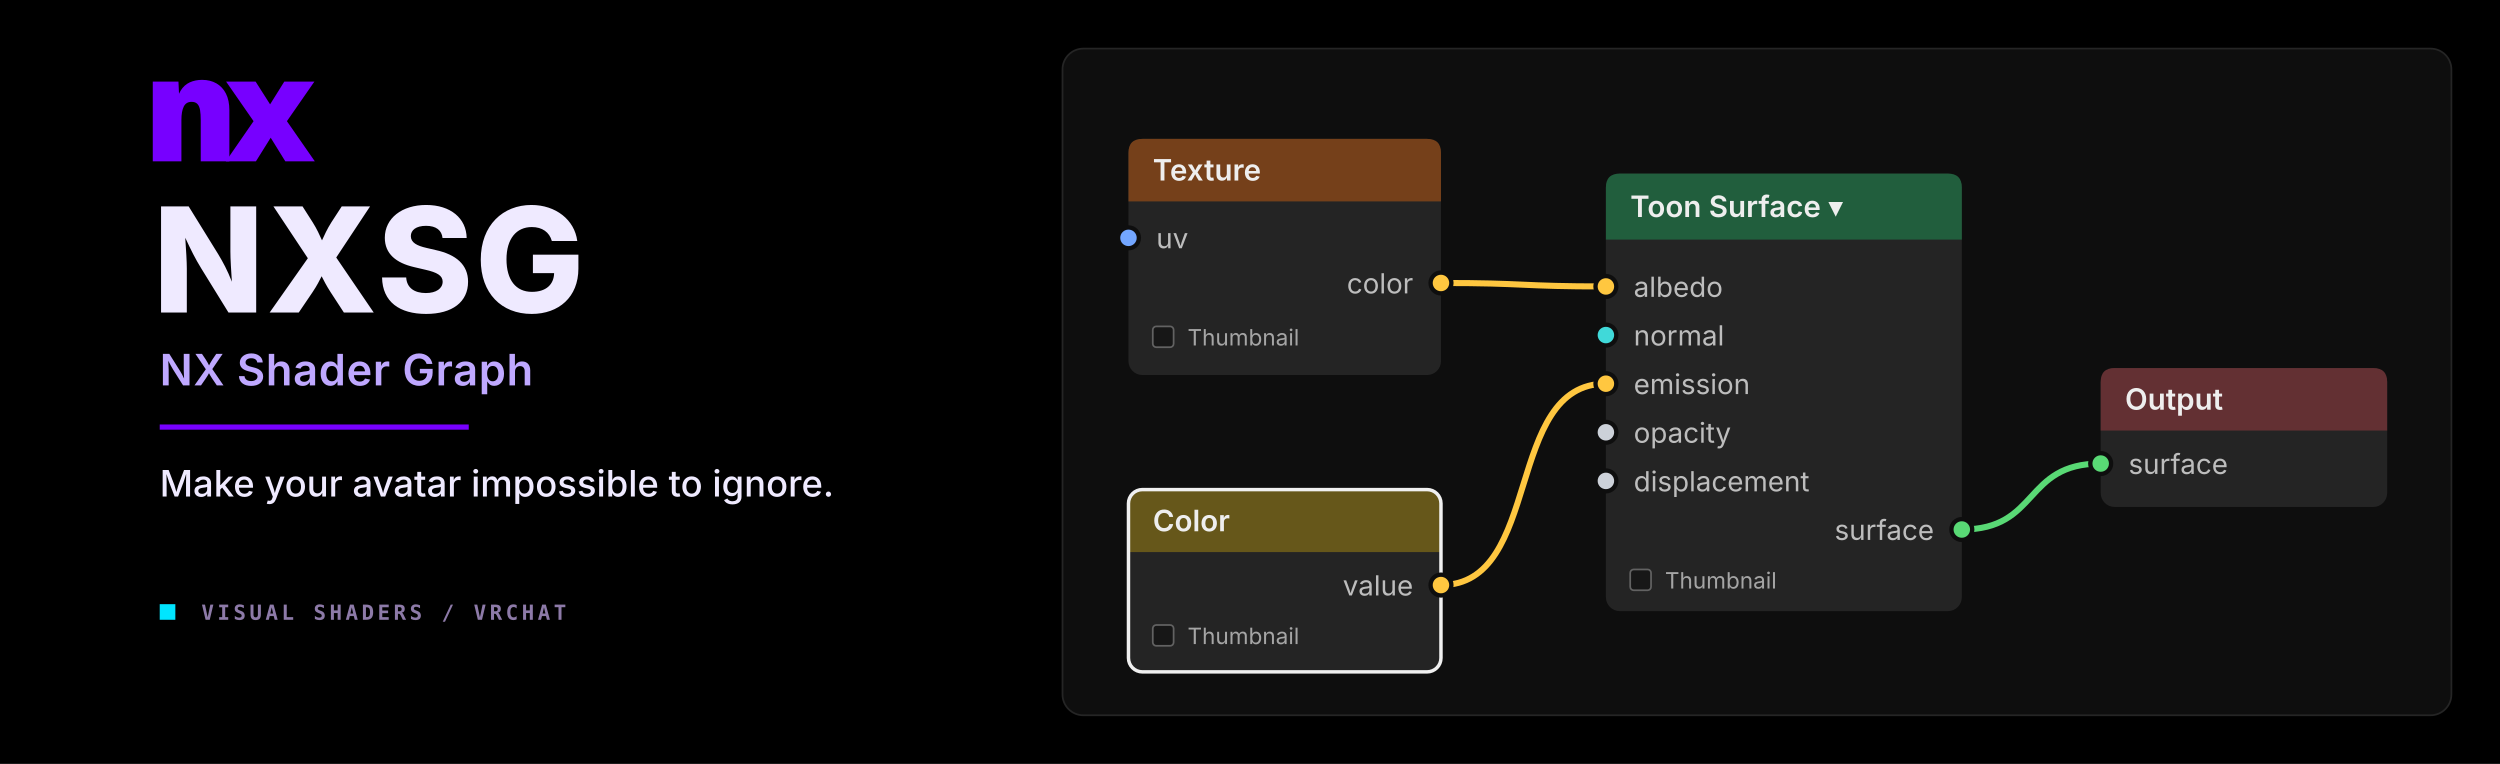
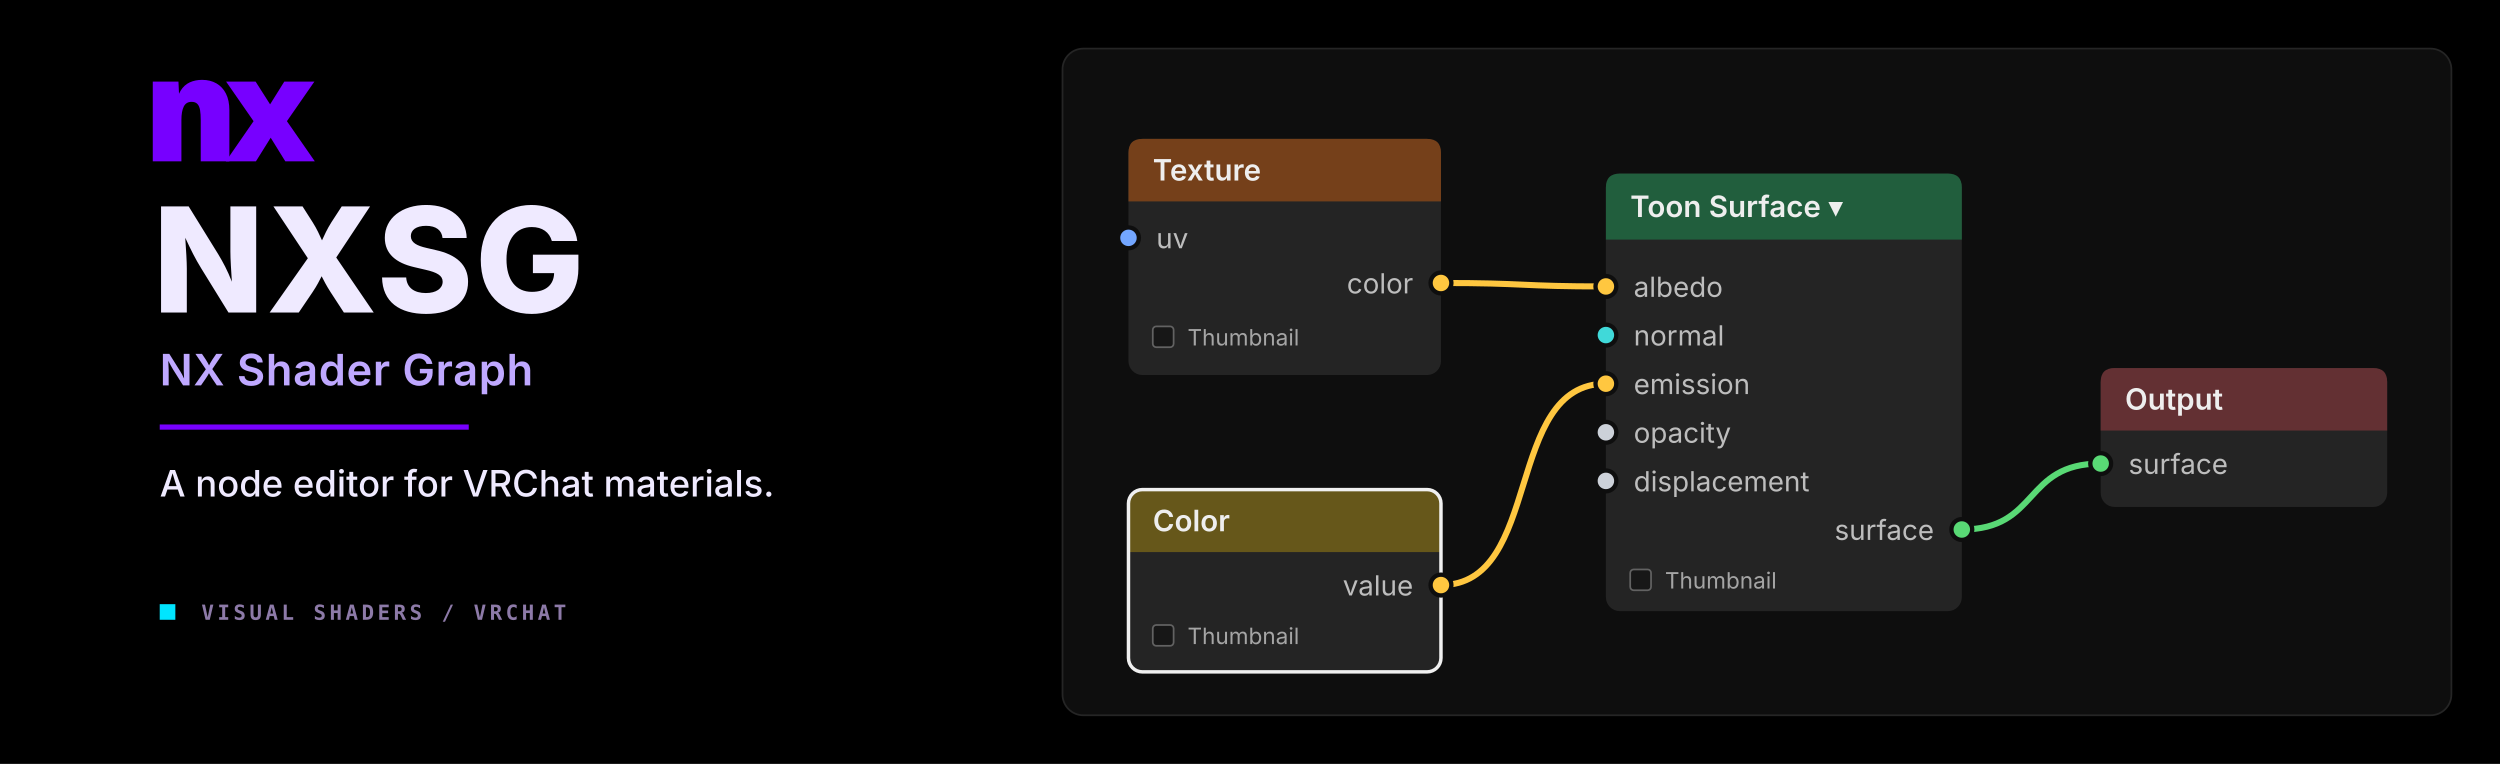
<svg xmlns="http://www.w3.org/2000/svg" viewBox="0 0 1440 440" role="img" aria-labelledby="title desc">
  <rect width="1440" height="440" fill="#000000" />
  <g aria-label="NX" transform="translate(88 46) scale(.085)">
    <g fill="#7700FF" transform="translate(-56 552) scale(1 -1)">
      <path d="M56 0V540H230L238 368L214 370Q220 439 244.5 478.5Q269 518 306.5 535.0Q344 552 390 552Q446 552 487.5 528.0Q529 504 552.0 458.5Q575 413 575 347V0H381V280Q381 319 376.5 346.5Q372 374 358.5 388.5Q345 403 319 403Q282 403 266.0 371.0Q250 339 250 280V0Z" />
      <path d="M551.0 0 739.0 272 553.0 540H753.0L851.0 386L947.0 540H1151.0L965.0 272L1154.0 0H954.0L855.0 160L755.0 0Z" />
    </g>
  </g>
  <text x="88" y="180" fill="#EFEAFF" font-family="system-ui, -apple-system, BlinkMacSystemFont, 'Segoe UI', sans-serif" font-size="84" font-weight="800" letter-spacing="1">NXSG</text>
  <text x="92" y="222" fill="#BFA8FF" font-family="system-ui, -apple-system, BlinkMacSystemFont, 'Segoe UI', sans-serif" font-size="25" font-weight="600" letter-spacing=".4">NX Shader Graph</text>
  <path d="M92 246H270" stroke="#7700FF" stroke-width="3" />
-   <text x="92" y="286" fill="#EFEAFF" font-family="system-ui, -apple-system, BlinkMacSystemFont, 'Segoe UI', sans-serif" font-size="21" font-weight="500">Make your avatar impossible to ignore.</text>
+   <text x="92" y="286" fill="#EFEAFF" font-family="system-ui, -apple-system, BlinkMacSystemFont, 'Segoe UI', sans-serif" font-size="21" font-weight="500">A node editor for VRChat materials.</text>
  <rect x="92" y="348" width="9" height="9" fill="#00E5FF" />
  <text x="116" y="357" fill="#8D7AA8" font-family="ui-monospace, SFMono-Regular, Menlo, Consolas, monospace" font-size="12" font-weight="700" letter-spacing="2">VISUAL SHADERS / VRCHAT</text>
  <rect x="612" y="28" width="800" height="384" rx="12" fill="#0e0e0e" stroke="#252525" />
  <g fill="none" stroke-width="3.5" stroke-linecap="round">
    <path d="M830 163 C880 163 875 165 925 165" stroke="#ffc740" />
    <path d="M830 337 C889 337 866 221 925 221" stroke="#ffc740" />
    <path d="M1130 305 C1175 305 1165 267 1210 267" stroke="#59d975" />
  </g>
  <g font-family="system-ui, -apple-system, BlinkMacSystemFont, 'Segoe UI', sans-serif">
    <rect x="650" y="80" width="180" height="136" rx="8" fill="#242424" />
    <path d="M658 80H822Q830 80 830 88V116H650V88Q650 80 658 80" fill="#75401a" />
    <text x="664" y="104" fill="#eeeeee" font-size="17" font-weight="600">Texture</text>
    <text x="666" y="143" fill="#bdbdbd" font-size="16">uv</text>
    <text x="814" y="169" text-anchor="end" fill="#bdbdbd" font-size="16">color</text>
    <rect x="664" y="188" width="12" height="12" rx="2" fill="#171717" stroke="#626262" />
    <text x="684" y="199" fill="#a5a5a5" font-size="13">Thumbnail</text>
    <rect x="650" y="282" width="180" height="105" rx="8" fill="#242424" />
    <path d="M658 282H822Q830 282 830 290V318H650V290Q650 282 658 282" fill="#66571a" />
    <rect x="650" y="282" width="180" height="105" rx="8" fill="none" stroke="#f0f0f0" stroke-width="2" />
    <text x="664" y="306" fill="#eeeeee" font-size="17" font-weight="600">Color</text>
    <text x="814" y="343" text-anchor="end" fill="#bdbdbd" font-size="16">value</text>
    <rect x="664" y="360" width="12" height="12" rx="2" fill="#171717" stroke="#626262" />
    <text x="684" y="371" fill="#a5a5a5" font-size="13">Thumbnail</text>
    <rect x="925" y="100" width="205" height="252" rx="8" fill="#242424" />
    <path d="M933 100H1122Q1130 100 1130 108V138H925V108Q925 100 933 100" fill="#215e3d" />
    <text x="939" y="125" fill="#eeeeee" font-size="17" font-weight="600">Toon Surface ▾</text>
    <g fill="#bdbdbd" font-size="16">
      <text x="941" y="171">albedo</text>
      <text x="941" y="199">normal</text>
      <text x="941" y="227">emission</text>
      <text x="941" y="255">opacity</text>
      <text x="941" y="283">displacement</text>
      <text x="1114" y="311" text-anchor="end">surface</text>
    </g>
    <rect x="939" y="328" width="12" height="12" rx="2" fill="#171717" stroke="#626262" />
    <text x="959" y="339" fill="#a5a5a5" font-size="13">Thumbnail</text>
    <rect x="1210" y="212" width="165" height="80" rx="8" fill="#242424" />
    <path d="M1218 212H1367Q1375 212 1375 220V248H1210V220Q1210 212 1218 212" fill="#633033" />
    <text x="1224" y="236" fill="#eeeeee" font-size="17" font-weight="600">Output</text>
    <text x="1226" y="273" fill="#bdbdbd" font-size="16">surface</text>
  </g>
  <g stroke="#0e0e0e" stroke-width="2.5">
    <circle cx="650" cy="137" r="6" fill="#73a6ff" />
    <circle cx="830" cy="163" r="6" fill="#ffc740" />
    <circle cx="830" cy="337" r="6" fill="#ffc740" />
    <circle cx="925" cy="165" r="6" fill="#ffc740" />
    <circle cx="925" cy="193" r="6" fill="#40d9d9" />
    <circle cx="925" cy="221" r="6" fill="#ffc740" />
    <circle cx="925" cy="249" r="6" fill="#ccd1d9" />
    <circle cx="925" cy="277" r="6" fill="#ccd1d9" />
    <circle cx="1130" cy="305" r="6" fill="#59d975" />
    <circle cx="1210" cy="267" r="6" fill="#59d975" />
  </g>
</svg>
